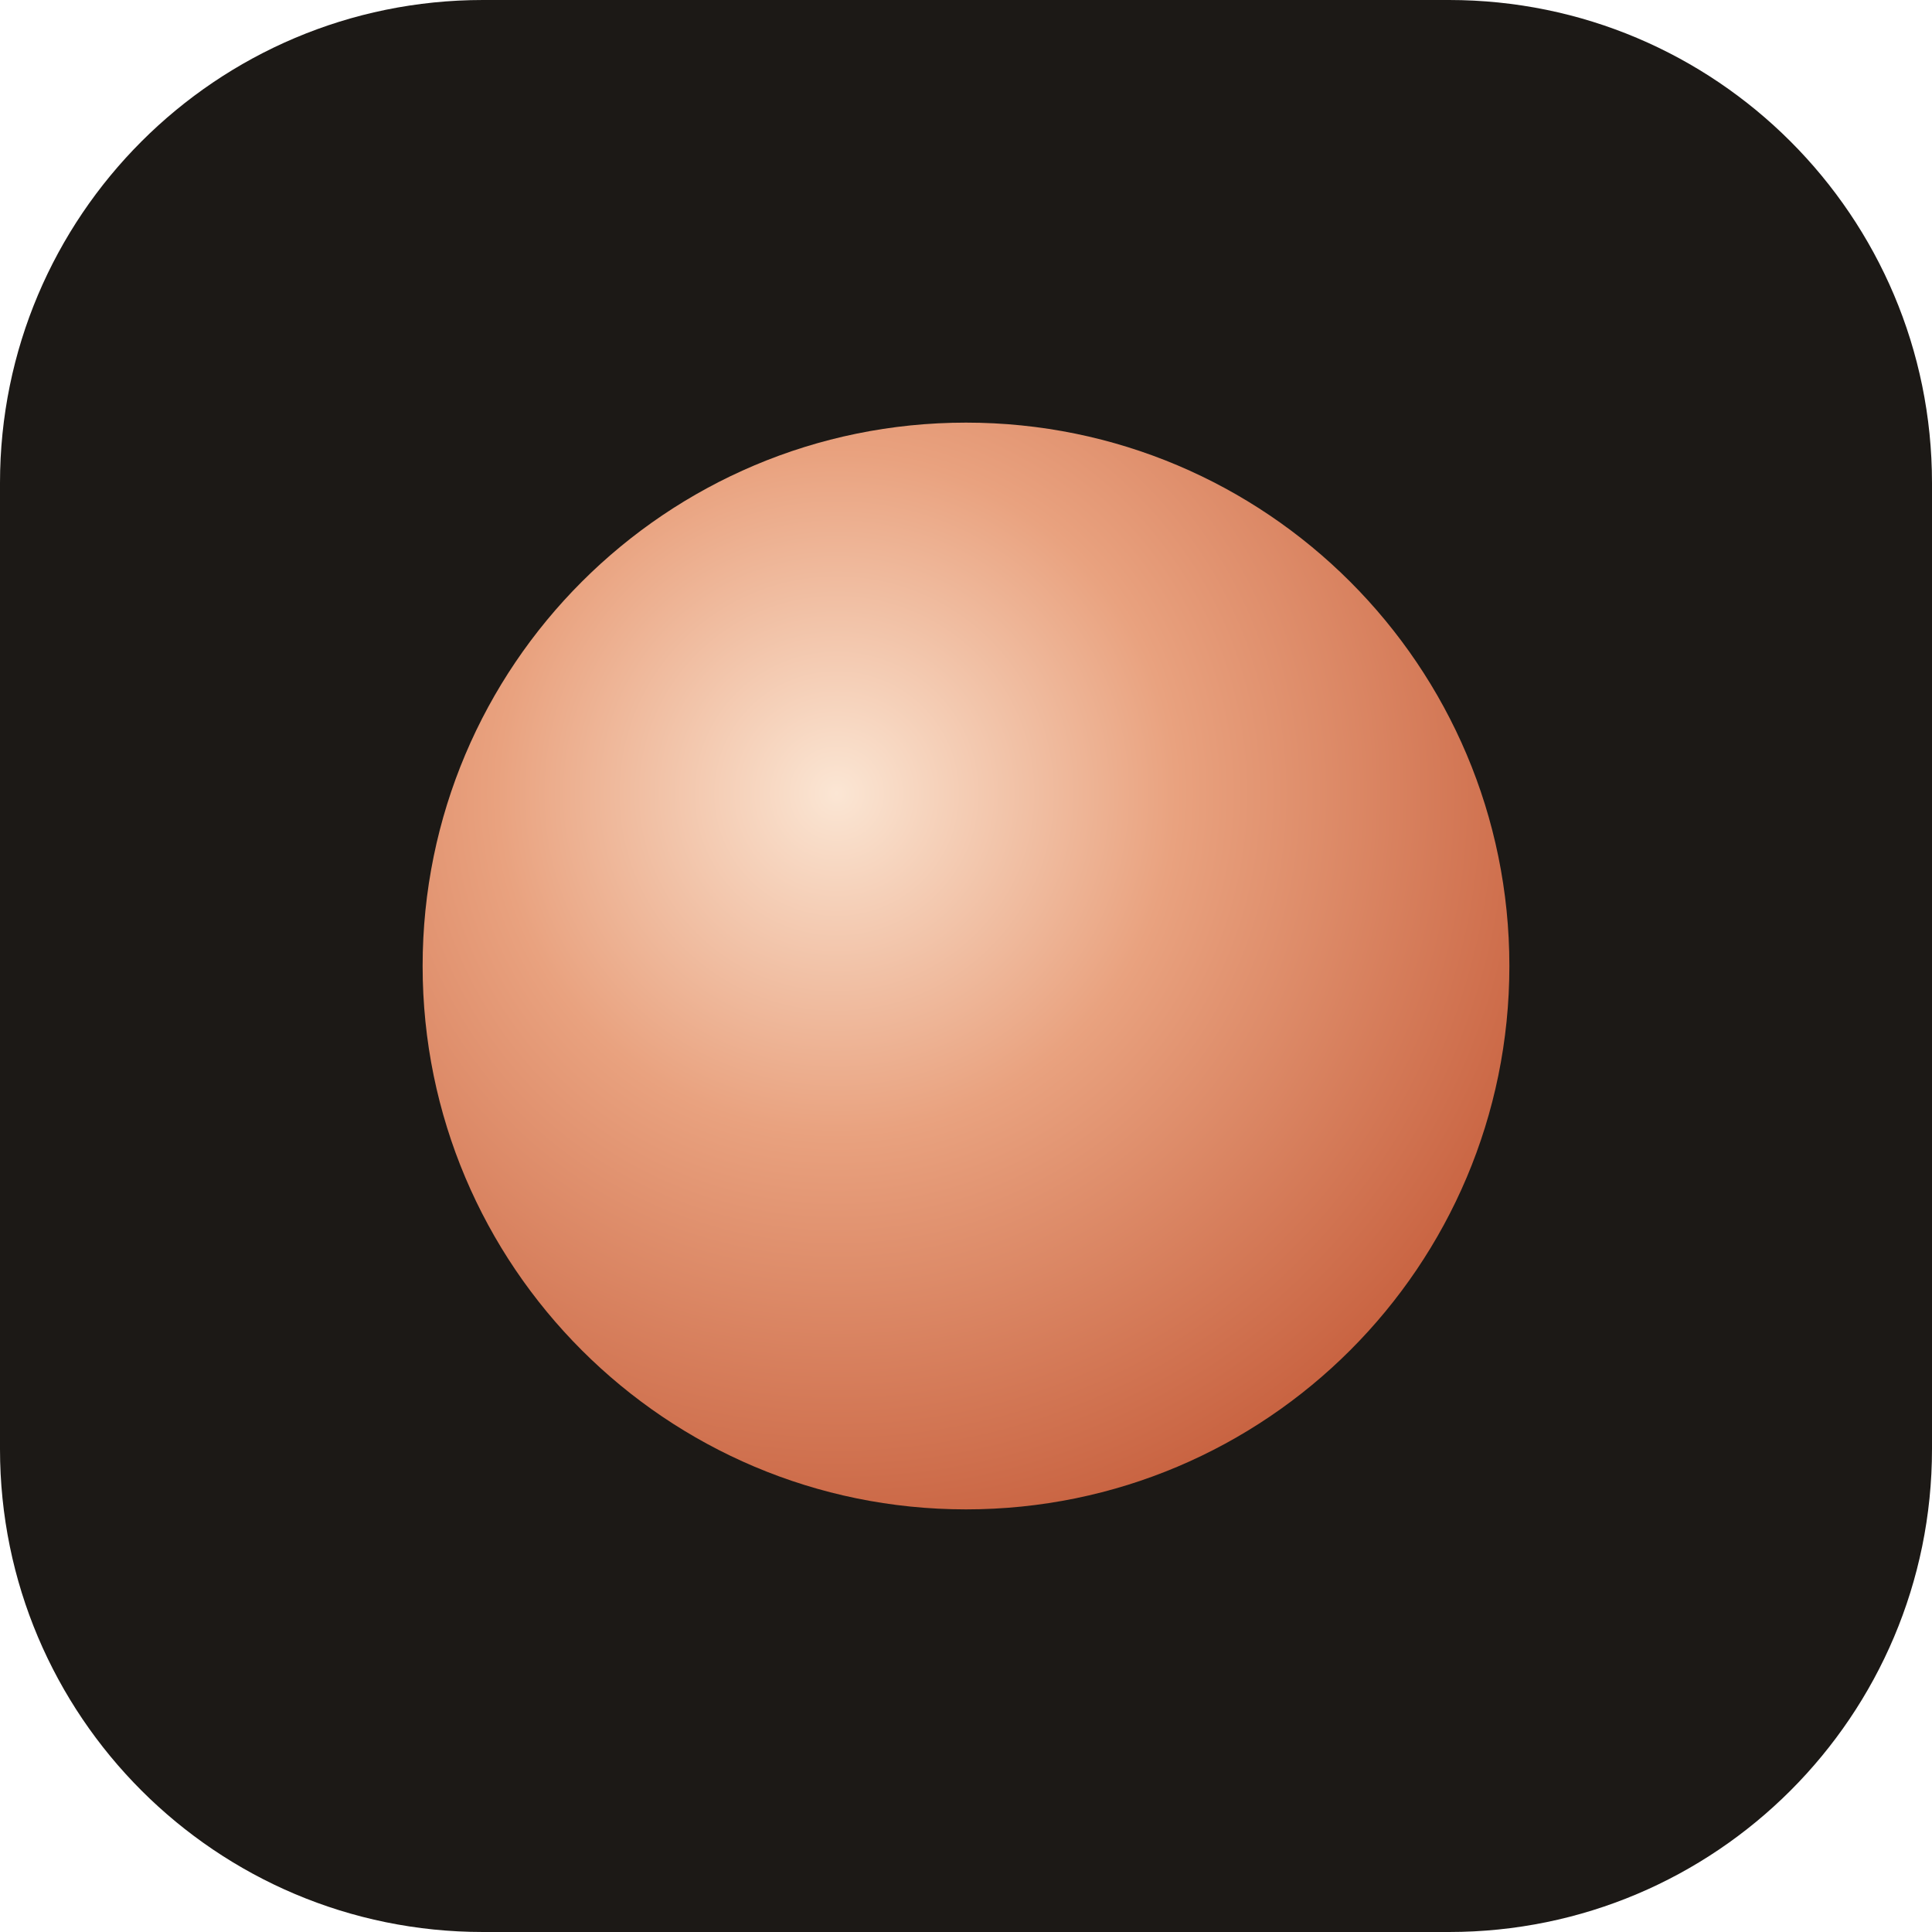
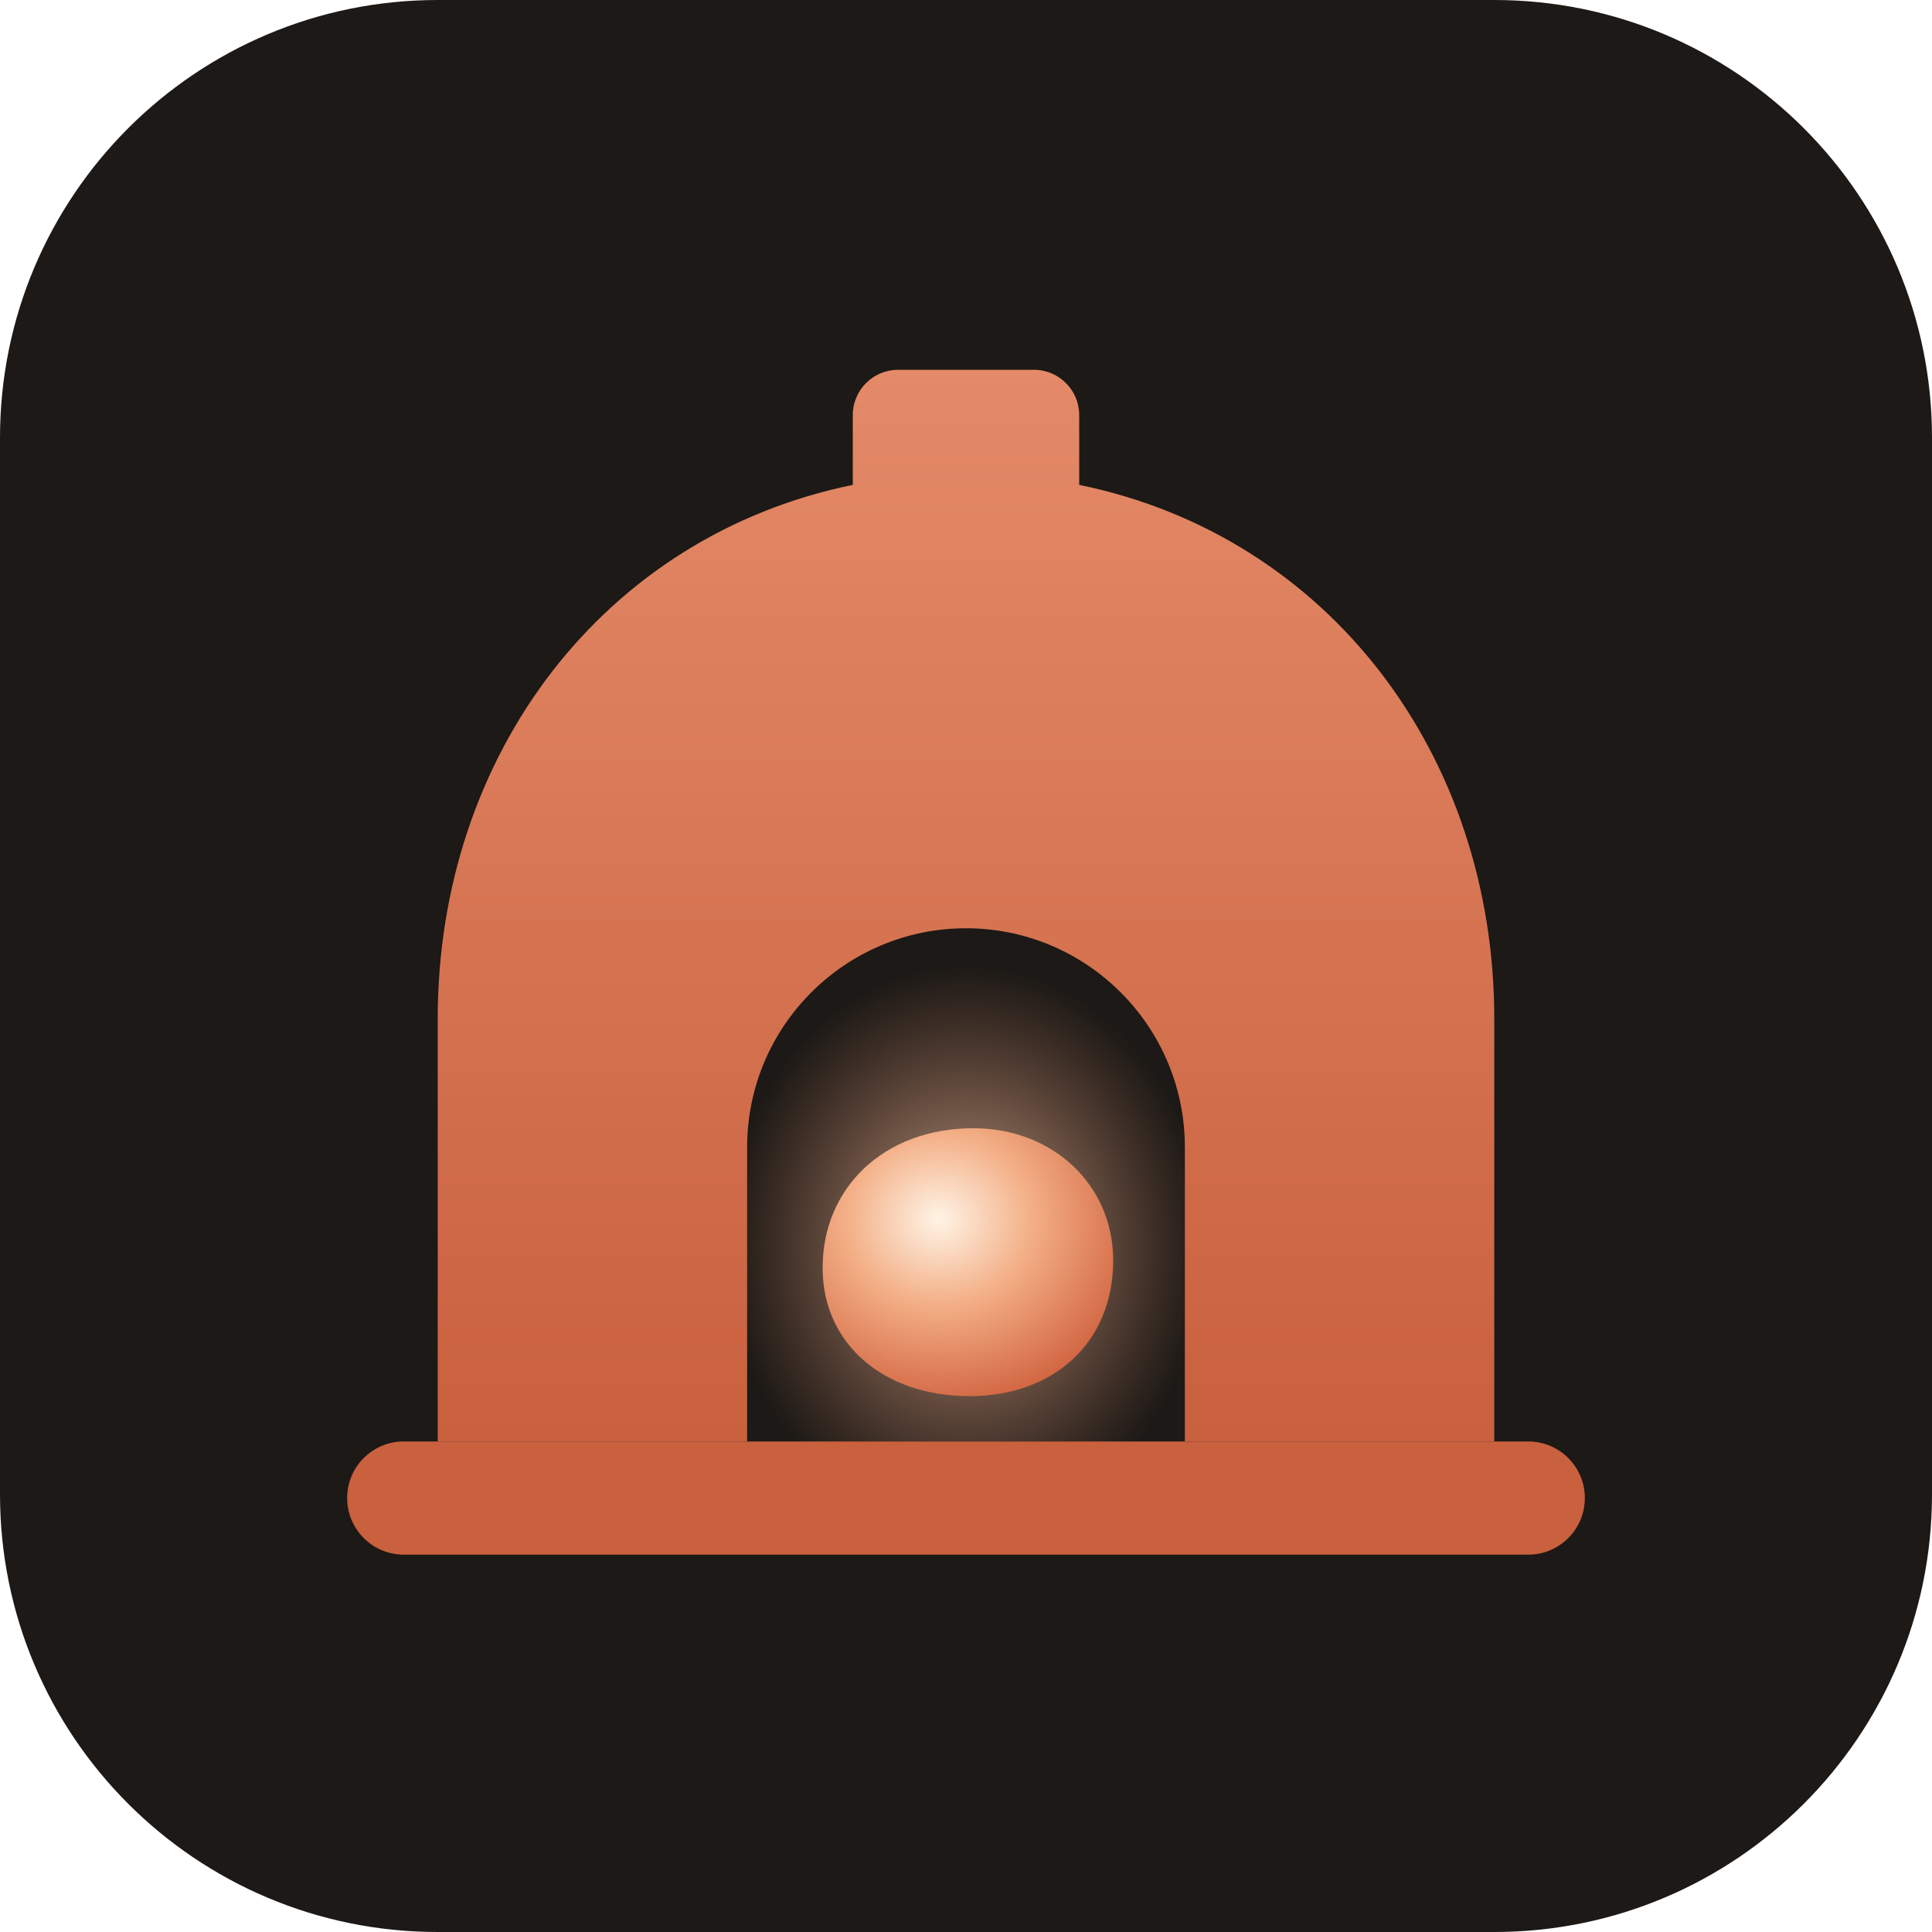
- <svg xmlns="http://www.w3.org/2000/svg" viewBox="0 0 64 64">
+ <svg xmlns="http://www.w3.org/2000/svg" viewBox="0 0 512 512" role="img" aria-label="Kiln">
  <defs>
-     <radialGradient id="g" cx="38%" cy="34%" r="70%">
-       <stop offset="0" stop-color="#FBE6D4" />
-       <stop offset=".45" stop-color="#E9A27F" />
-       <stop offset="1" stop-color="#C96442" />
+     <linearGradient id="dome" x1="0" y1="0" x2="0" y2="1">
+       <stop offset="0" stop-color="#E48A68" />
+       <stop offset="1" stop-color="#C9603E" />
+     </linearGradient>
+     <radialGradient id="glow" cx="50%" cy="62%" r="55%">
+       <stop offset="0" stop-color="#FFD9B8" stop-opacity=".75" />
+       <stop offset="1" stop-color="#E58F6B" stop-opacity="0" />
+     </radialGradient>
+     <radialGradient id="ember" cx="40%" cy="34%" r="72%">
+       <stop offset="0" stop-color="#FFF4E6" />
+       <stop offset=".45" stop-color="#F3AE85" />
+       <stop offset="1" stop-color="#D0623F" />
    </radialGradient>
  </defs>
-   <rect width="64" height="64" rx="16" fill="#1C1916" />
-   <circle cx="32" cy="32" r="18" fill="url(#g)" />
+   <rect width="512" height="512" rx="116" fill="#1C1916" />
+   <path fill="url(#dome)" fill-rule="evenodd" d="M238 98h36a12 12 0 0 1 12 12v18.5C352 142 396 200 396 270v112H116V270c0-70 44-128 110-141.5V110a12 12 0 0 1 12-12z M198 382v-78c0-32 26-58 58-58s58 26 58 58v78z" />
+   <path d="M198 382v-78c0-32 26-58 58-58s58 26 58 58v78z" fill="url(#glow)" />
+   <path d="M257 370c-23 0-39-14-39-34 0-21 16-37 40-37 21 0 37 15 37 35 0 22-16 36-38 36z" fill="url(#ember)" />
+   <rect x="92" y="382" width="328" height="30" rx="15" fill="#C9603E" />
</svg>
